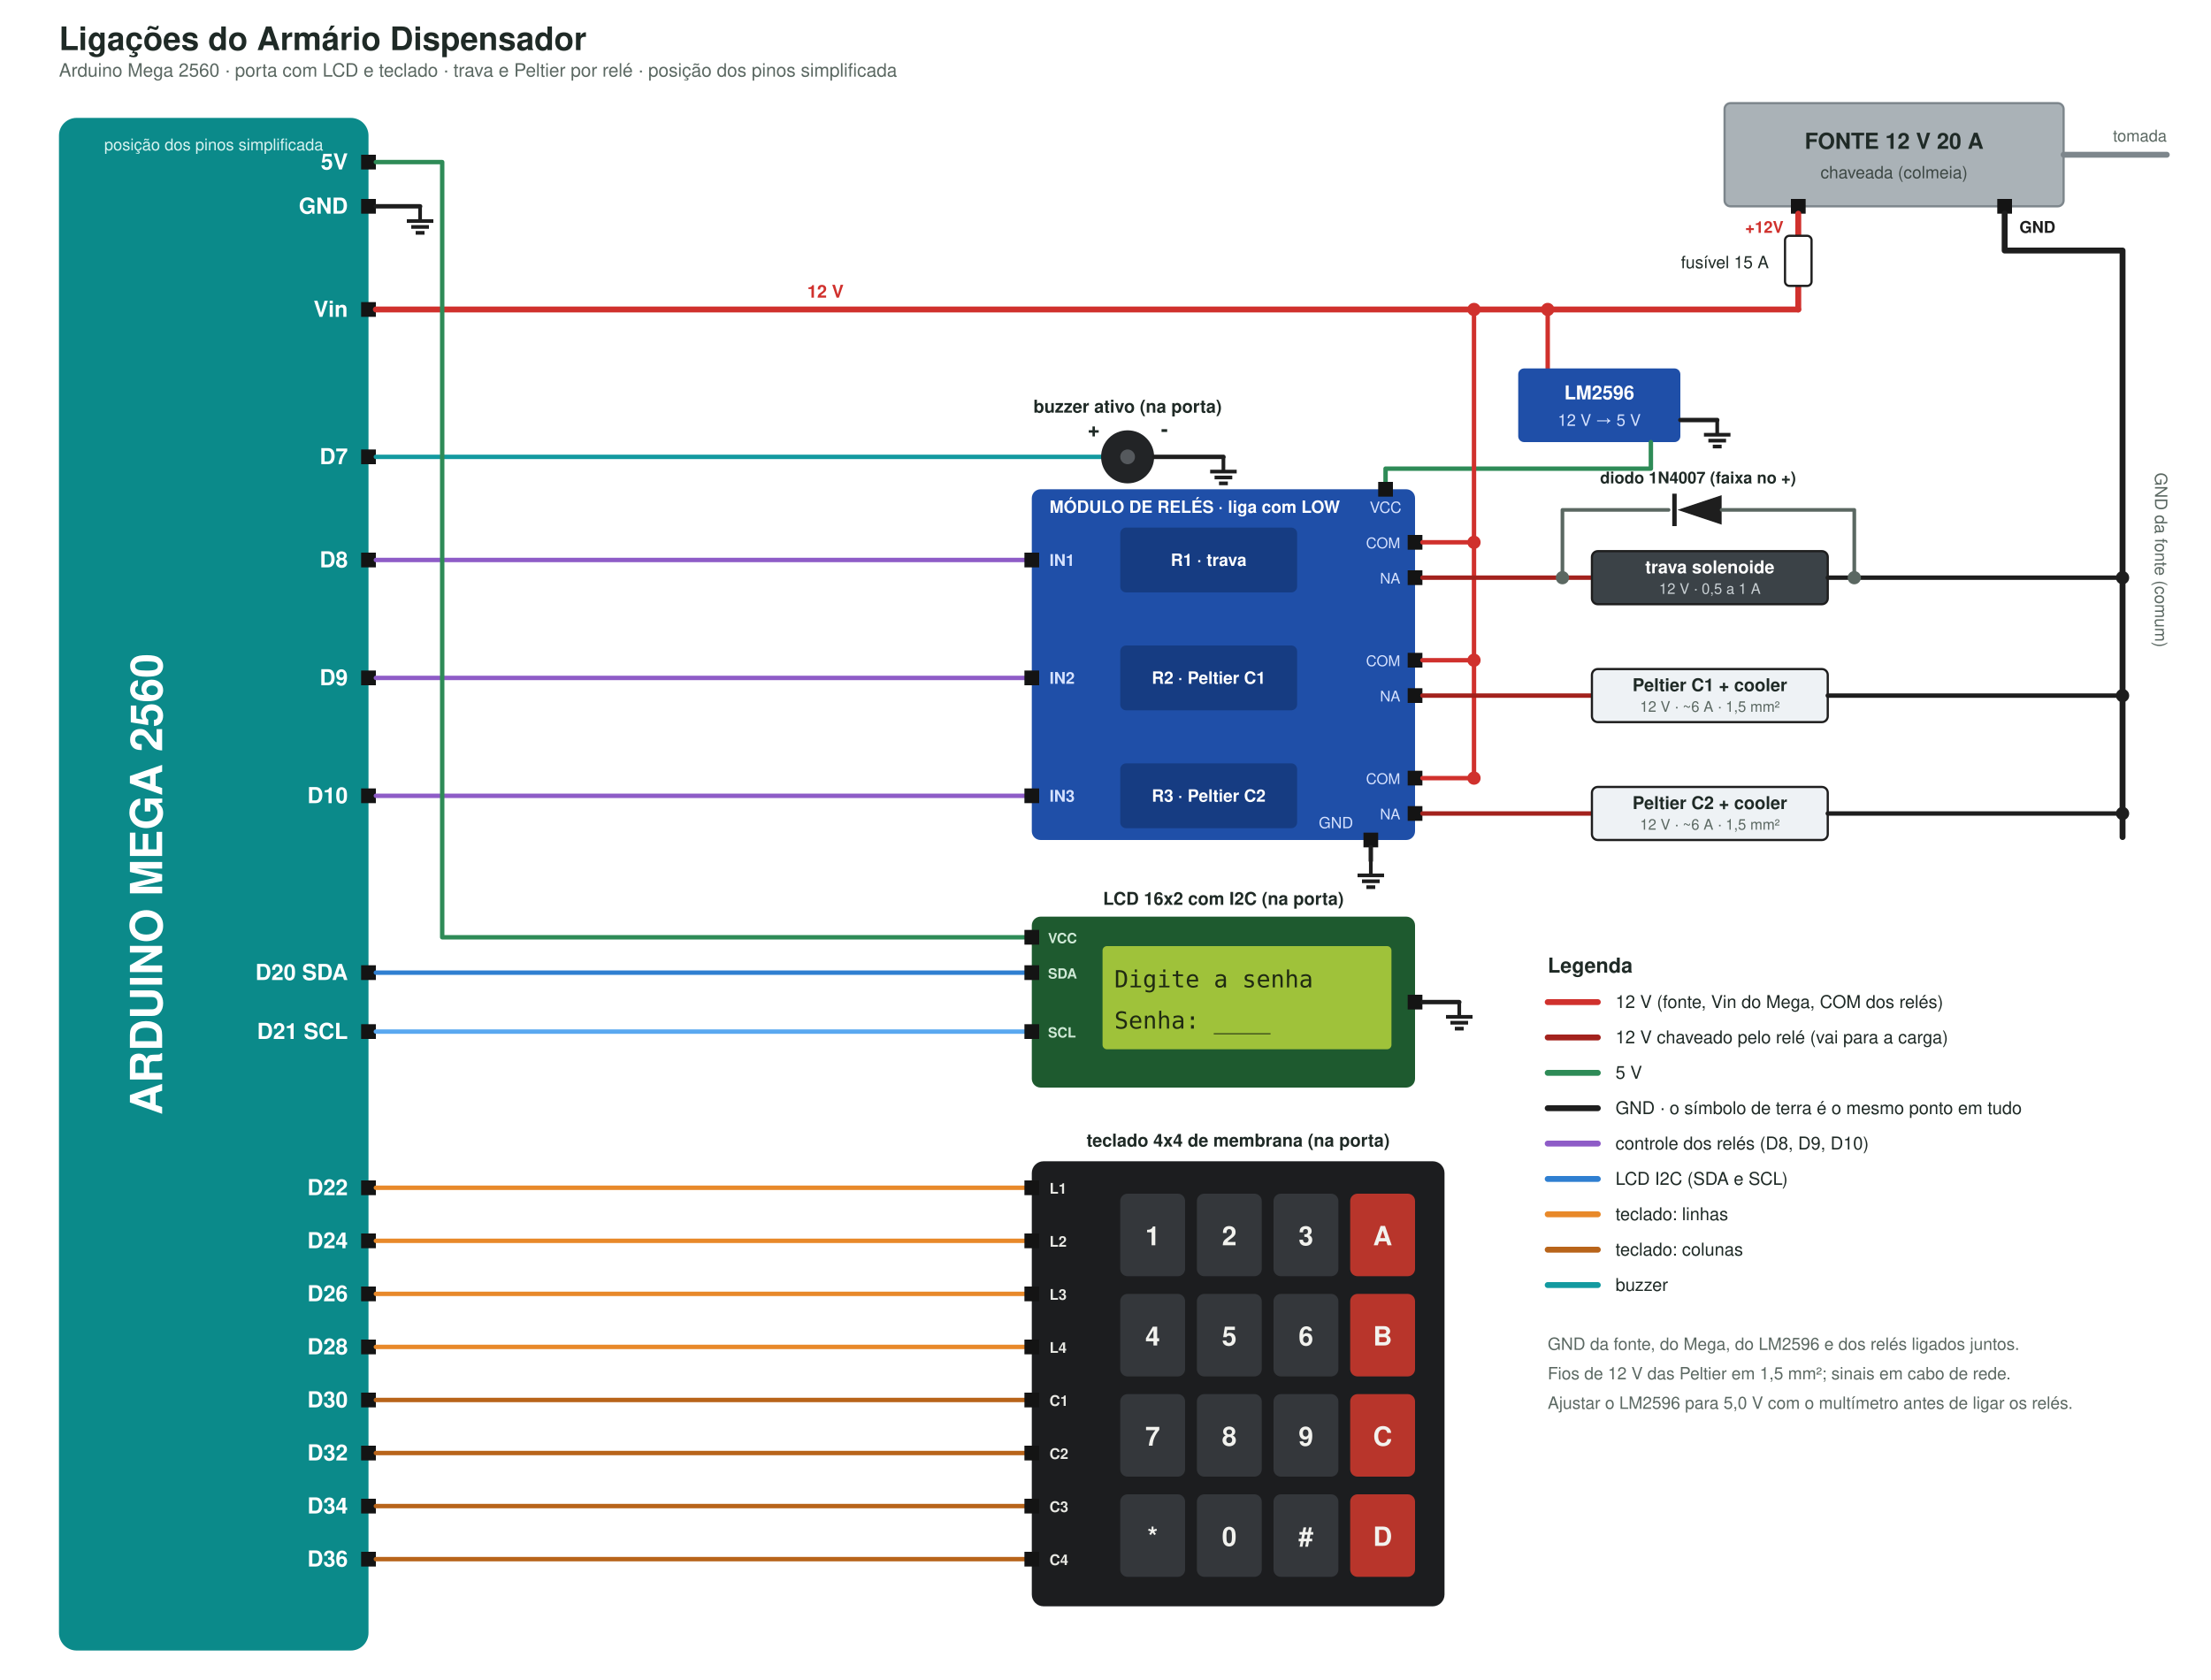
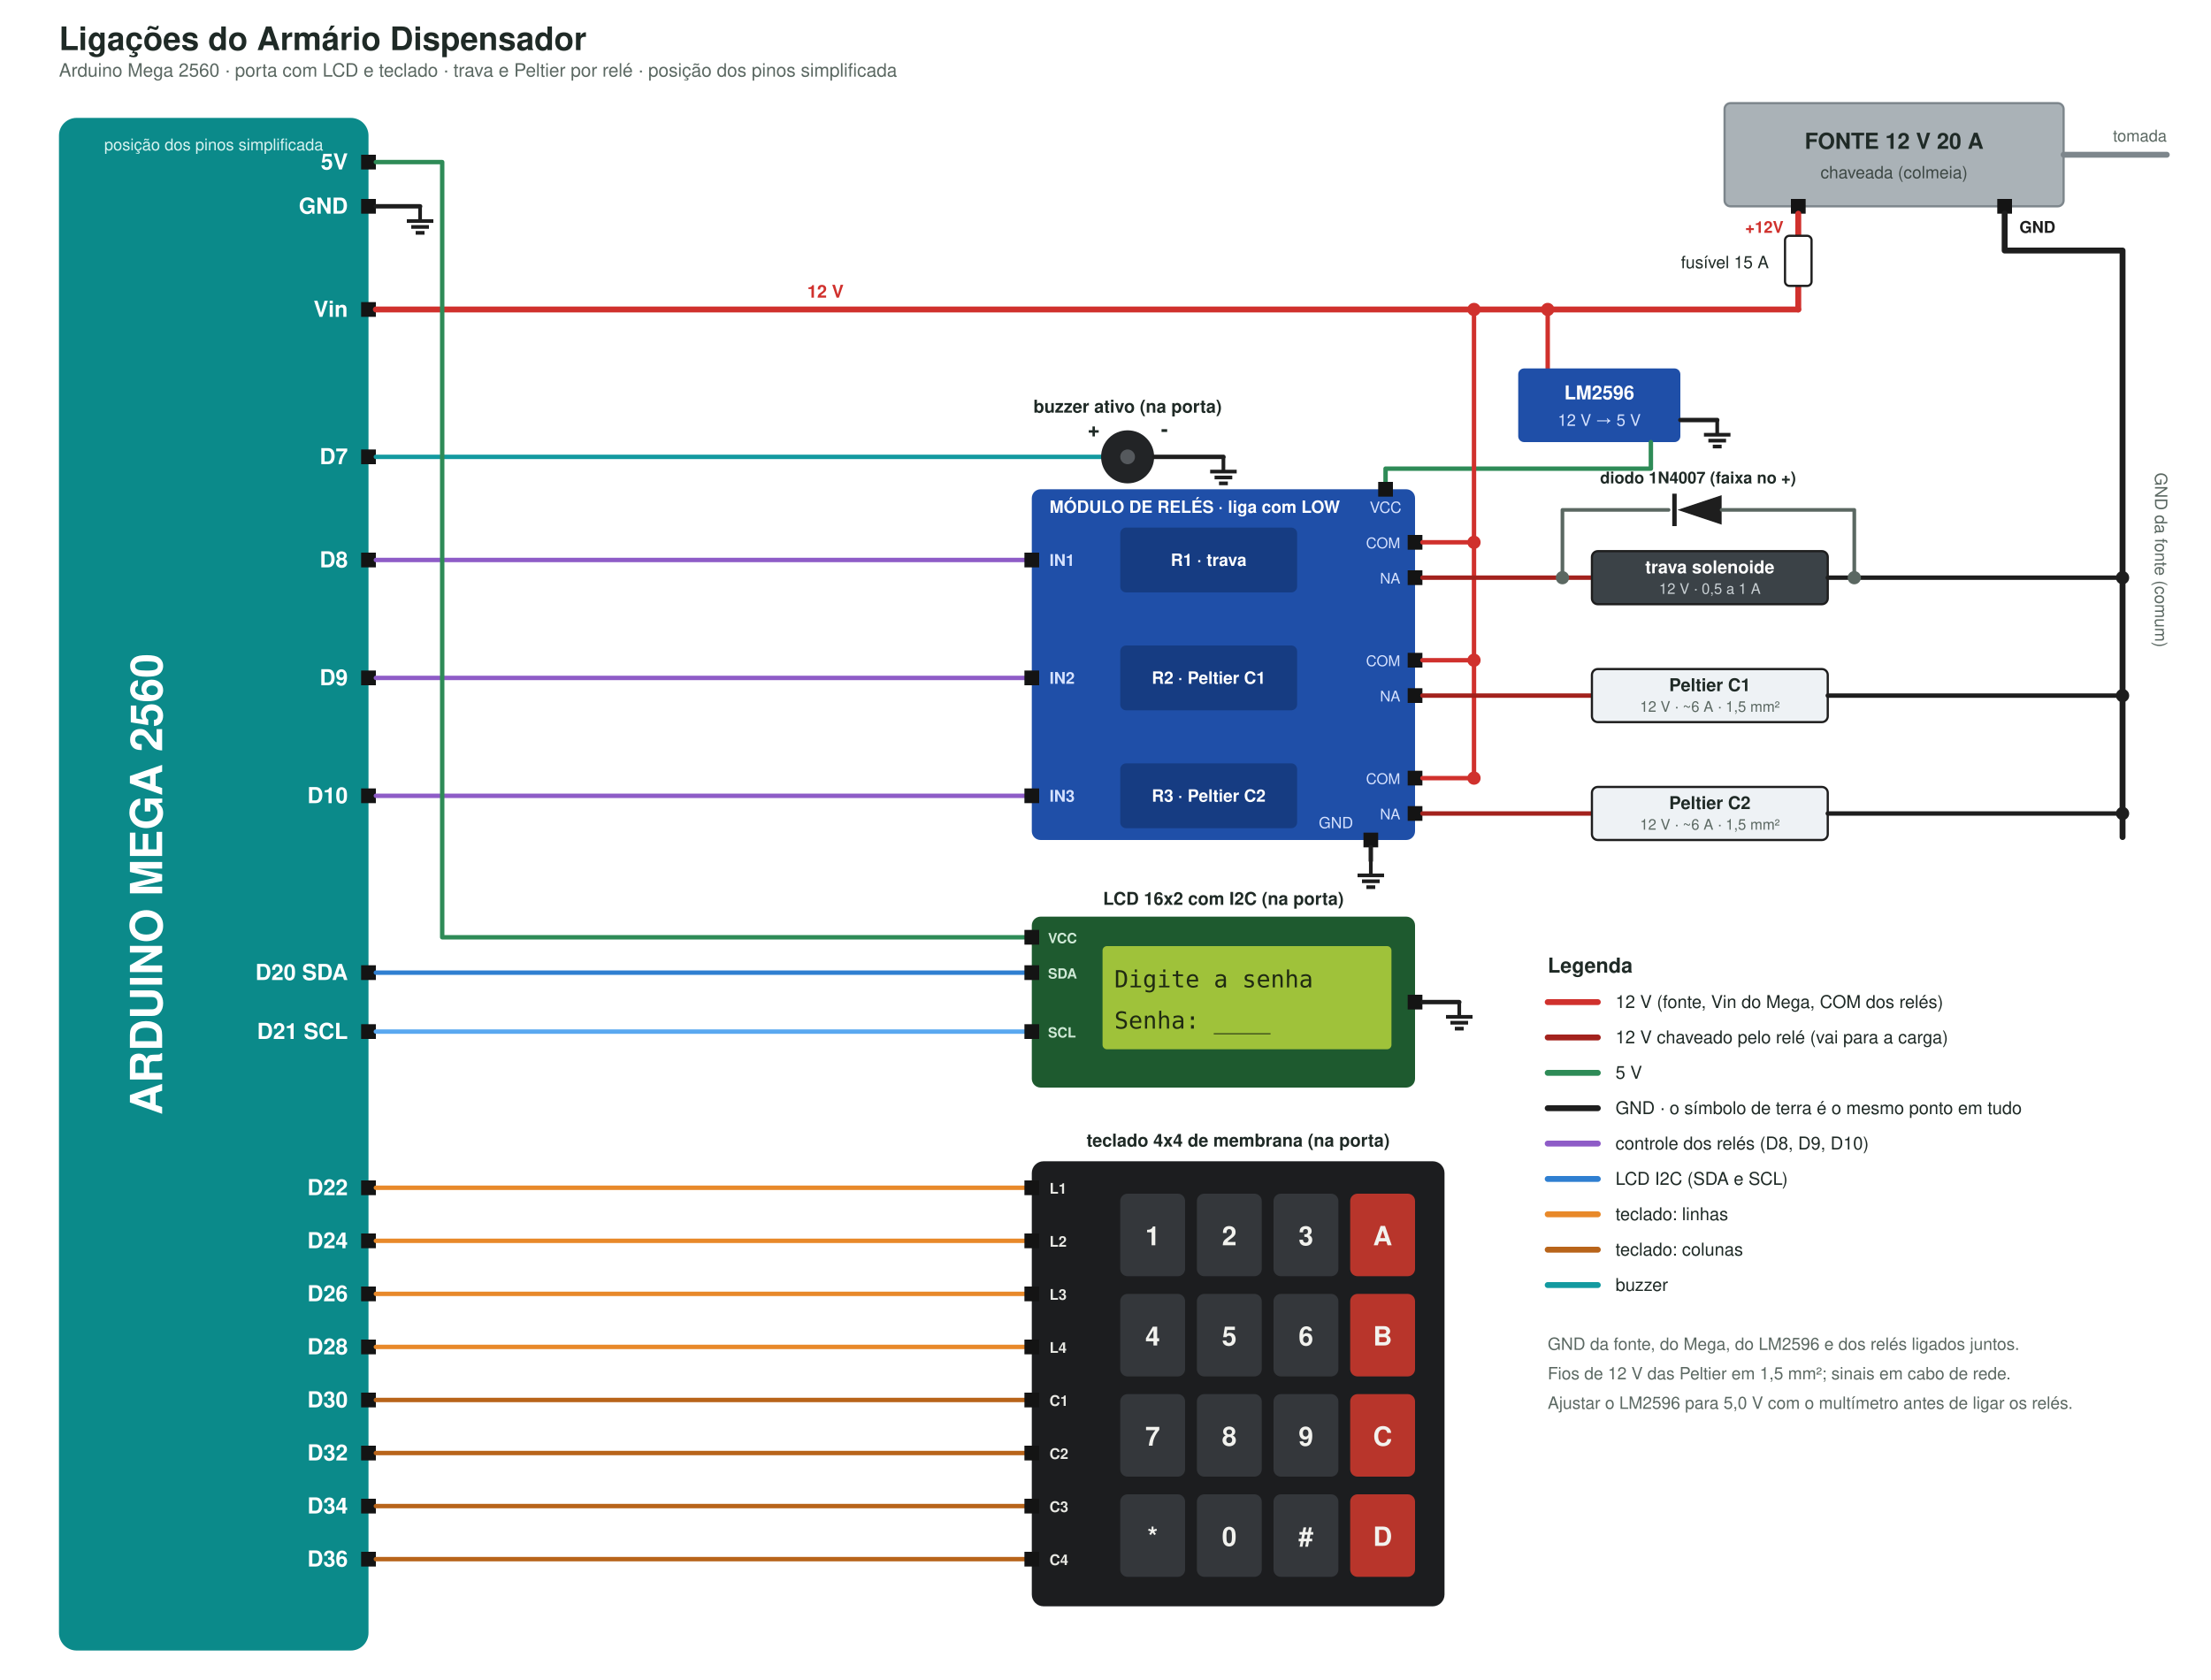
<svg xmlns="http://www.w3.org/2000/svg" viewBox="0 0 1500 1140" width="1500" height="1140" role="img" aria-label="Diagrama de ligações do Armário Dispensador">
  <rect width="1500" height="1140" fill="#ffffff" />
  <text x="40" y="34" font-family="Archivo, Helvetica, Arial, sans-serif" font-size="22" font-weight="700" fill="#1f2a26" text-anchor="start">Ligações do Armário Dispensador</text>
  <text x="40" y="52" font-family="Archivo, Helvetica, Arial, sans-serif" font-size="12.5" font-weight="400" fill="#5b6862" text-anchor="start">Arduino Mega 2560 · porta com LCD e teclado · trava e Peltier por relé · posição dos pinos simplificada</text>
  <rect x="40" y="80" width="210" height="1040" rx="12" fill="#0b8a8a" stroke="none" stroke-width="1.5" />
  <text x="145.0" y="102" font-family="Archivo, Helvetica, Arial, sans-serif" font-size="11" font-weight="400" fill="#d8f3f1" text-anchor="middle">posição dos pinos simplificada</text>
  <text x="110" y="600.0" font-family="Archivo, Helvetica, Arial, sans-serif" font-size="30" font-weight="800" fill="#ffffff" text-anchor="middle" transform="rotate(-90 110 600.0)">ARDUINO MEGA 2560</text>
  <rect x="245" y="105" width="10" height="10" fill="#141414" />
  <text x="236" y="115" font-family="Archivo, Helvetica, Arial, sans-serif" font-size="15" font-weight="700" fill="#ffffff" text-anchor="end">5V</text>
  <rect x="245" y="135" width="10" height="10" fill="#141414" />
  <text x="236" y="145" font-family="Archivo, Helvetica, Arial, sans-serif" font-size="15" font-weight="700" fill="#ffffff" text-anchor="end">GND</text>
  <rect x="245" y="205" width="10" height="10" fill="#141414" />
  <text x="236" y="215" font-family="Archivo, Helvetica, Arial, sans-serif" font-size="15" font-weight="700" fill="#ffffff" text-anchor="end">Vin</text>
  <rect x="245" y="305" width="10" height="10" fill="#141414" />
  <text x="236" y="315" font-family="Archivo, Helvetica, Arial, sans-serif" font-size="15" font-weight="700" fill="#ffffff" text-anchor="end">D7</text>
  <rect x="245" y="375" width="10" height="10" fill="#141414" />
  <text x="236" y="385" font-family="Archivo, Helvetica, Arial, sans-serif" font-size="15" font-weight="700" fill="#ffffff" text-anchor="end">D8</text>
  <rect x="245" y="455" width="10" height="10" fill="#141414" />
  <text x="236" y="465" font-family="Archivo, Helvetica, Arial, sans-serif" font-size="15" font-weight="700" fill="#ffffff" text-anchor="end">D9</text>
  <rect x="245" y="535" width="10" height="10" fill="#141414" />
  <text x="236" y="545" font-family="Archivo, Helvetica, Arial, sans-serif" font-size="15" font-weight="700" fill="#ffffff" text-anchor="end">D10</text>
  <rect x="245" y="655" width="10" height="10" fill="#141414" />
  <text x="236" y="665" font-family="Archivo, Helvetica, Arial, sans-serif" font-size="15" font-weight="700" fill="#ffffff" text-anchor="end">D20 SDA</text>
  <rect x="245" y="695" width="10" height="10" fill="#141414" />
  <text x="236" y="705" font-family="Archivo, Helvetica, Arial, sans-serif" font-size="15" font-weight="700" fill="#ffffff" text-anchor="end">D21 SCL</text>
  <rect x="245" y="801" width="10" height="10" fill="#141414" />
  <text x="236" y="811" font-family="Archivo, Helvetica, Arial, sans-serif" font-size="15" font-weight="700" fill="#ffffff" text-anchor="end">D22</text>
  <rect x="245" y="837" width="10" height="10" fill="#141414" />
  <text x="236" y="847" font-family="Archivo, Helvetica, Arial, sans-serif" font-size="15" font-weight="700" fill="#ffffff" text-anchor="end">D24</text>
  <rect x="245" y="873" width="10" height="10" fill="#141414" />
  <text x="236" y="883" font-family="Archivo, Helvetica, Arial, sans-serif" font-size="15" font-weight="700" fill="#ffffff" text-anchor="end">D26</text>
  <rect x="245" y="909" width="10" height="10" fill="#141414" />
  <text x="236" y="919" font-family="Archivo, Helvetica, Arial, sans-serif" font-size="15" font-weight="700" fill="#ffffff" text-anchor="end">D28</text>
  <rect x="245" y="945" width="10" height="10" fill="#141414" />
  <text x="236" y="955" font-family="Archivo, Helvetica, Arial, sans-serif" font-size="15" font-weight="700" fill="#ffffff" text-anchor="end">D30</text>
  <rect x="245" y="981" width="10" height="10" fill="#141414" />
  <text x="236" y="991" font-family="Archivo, Helvetica, Arial, sans-serif" font-size="15" font-weight="700" fill="#ffffff" text-anchor="end">D32</text>
  <rect x="245" y="1017" width="10" height="10" fill="#141414" />
  <text x="236" y="1027" font-family="Archivo, Helvetica, Arial, sans-serif" font-size="15" font-weight="700" fill="#ffffff" text-anchor="end">D34</text>
  <rect x="245" y="1053" width="10" height="10" fill="#141414" />
  <text x="236" y="1063" font-family="Archivo, Helvetica, Arial, sans-serif" font-size="15" font-weight="700" fill="#ffffff" text-anchor="end">D36</text>
  <rect x="1170" y="70" width="230" height="70" rx="4" fill="#aab2b7" stroke="#7d868c" stroke-width="1.5" />
  <text x="1285" y="101" font-family="Archivo, Helvetica, Arial, sans-serif" font-size="15" font-weight="700" fill="#1f2a26" text-anchor="middle">FONTE 12 V 20 A</text>
  <text x="1285" y="121" font-family="Archivo, Helvetica, Arial, sans-serif" font-size="11.5" font-weight="400" fill="#3d4844" text-anchor="middle">chaveada (colmeia)</text>
  <rect x="1215" y="135" width="10" height="10" fill="#141414" />
  <text x="1210" y="158" font-family="Archivo, Helvetica, Arial, sans-serif" font-size="11" font-weight="700" fill="#d0312d" text-anchor="end">+12V</text>
  <rect x="1355" y="135" width="10" height="10" fill="#141414" />
  <text x="1370" y="158" font-family="Archivo, Helvetica, Arial, sans-serif" font-size="11" font-weight="700" fill="#1e1e1e" text-anchor="start">GND</text>
  <polyline points="1400,105 1470,105" fill="none" stroke="#7d868c" stroke-width="4" stroke-linejoin="round" stroke-linecap="round" />
  <text x="1470" y="96" font-family="Archivo, Helvetica, Arial, sans-serif" font-size="11" font-weight="400" fill="#5b6862" text-anchor="end">tomada</text>
  <polyline points="1220,145 1220,210" fill="none" stroke="#d0312d" stroke-width="4" stroke-linejoin="round" stroke-linecap="round" />
  <rect x="1211" y="160" width="18" height="34" rx="3" fill="#ffffff" stroke="#1e1e1e" stroke-width="1.5" />
  <text x="1200" y="182" font-family="Archivo, Helvetica, Arial, sans-serif" font-size="11.5" font-weight="400" fill="#1f2a26" text-anchor="end">fusível 15 A</text>
  <polyline points="255,210 1220,210" fill="none" stroke="#d0312d" stroke-width="4" stroke-linejoin="round" stroke-linecap="round" />
  <text x="560" y="202" font-family="Archivo, Helvetica, Arial, sans-serif" font-size="12" font-weight="700" fill="#d0312d" text-anchor="middle">12 V</text>
  <circle cx="1000" cy="210" r="4.5" fill="#d0312d" />
  <circle cx="1050" cy="210" r="4.5" fill="#d0312d" />
  <polyline points="1360,145 1360,170 1440,170 1440,568" fill="none" stroke="#1e1e1e" stroke-width="4" stroke-linejoin="round" stroke-linecap="round" />
  <text x="1462" y="380" font-family="Archivo, Helvetica, Arial, sans-serif" font-size="11.5" font-weight="400" fill="#5b6862" text-anchor="middle" transform="rotate(90 1462 380)">GND da fonte (comum)</text>
  <polyline points="255,140 285,140" fill="none" stroke="#1e1e1e" stroke-width="3" stroke-linejoin="round" stroke-linecap="round" />
  <line x1="285" y1="140" x2="285" y2="150" stroke="#1e1e1e" stroke-width="2.5" />
  <line x1="276.0" y1="150" x2="294.0" y2="150" stroke="#1e1e1e" stroke-width="2.5" />
  <line x1="279.0" y1="154" x2="291.0" y2="154" stroke="#1e1e1e" stroke-width="2.5" />
  <line x1="282.0" y1="158" x2="288.0" y2="158" stroke="#1e1e1e" stroke-width="2.5" />
  <polyline points="255,310 747,310" fill="none" stroke="#139aa0" stroke-width="3" stroke-linejoin="round" stroke-linecap="round" />
  <circle cx="765" cy="310" r="18" fill="#222426" />
  <circle cx="765" cy="310" r="5" fill="#55595d" />
  <text x="742" y="296" font-family="Archivo, Helvetica, Arial, sans-serif" font-size="14" font-weight="700" fill="#1f2a26" text-anchor="middle">+</text>
  <text x="790" y="296" font-family="Archivo, Helvetica, Arial, sans-serif" font-size="14" font-weight="700" fill="#1f2a26" text-anchor="middle">-</text>
  <polyline points="783,310 830,310" fill="none" stroke="#1e1e1e" stroke-width="3" stroke-linejoin="round" stroke-linecap="round" />
  <line x1="830" y1="310" x2="830" y2="320" stroke="#1e1e1e" stroke-width="2.5" />
  <line x1="821.0" y1="320" x2="839.0" y2="320" stroke="#1e1e1e" stroke-width="2.5" />
  <line x1="824.0" y1="324" x2="836.0" y2="324" stroke="#1e1e1e" stroke-width="2.5" />
  <line x1="827.0" y1="328" x2="833.0" y2="328" stroke="#1e1e1e" stroke-width="2.5" />
  <text x="765" y="280" font-family="Archivo, Helvetica, Arial, sans-serif" font-size="12" font-weight="600" fill="#1f2a26" text-anchor="middle">buzzer ativo (na porta)</text>
  <polyline points="1050,210 1050,250" fill="none" stroke="#d0312d" stroke-width="3" stroke-linejoin="round" stroke-linecap="round" />
  <rect x="1030" y="250" width="110" height="50" rx="4" fill="#1f4fa8" stroke="none" stroke-width="1.5" />
  <text x="1085" y="271" font-family="Archivo, Helvetica, Arial, sans-serif" font-size="13" font-weight="700" fill="#ffffff" text-anchor="middle">LM2596</text>
  <text x="1085" y="289" font-family="Archivo, Helvetica, Arial, sans-serif" font-size="11" font-weight="400" fill="#d6e2ff" text-anchor="middle">12 V → 5 V</text>
  <polyline points="1140,285 1165,285" fill="none" stroke="#1e1e1e" stroke-width="3" stroke-linejoin="round" stroke-linecap="round" />
  <line x1="1165" y1="285" x2="1165" y2="295" stroke="#1e1e1e" stroke-width="2.5" />
  <line x1="1156.0" y1="295" x2="1174.0" y2="295" stroke="#1e1e1e" stroke-width="2.5" />
  <line x1="1159.0" y1="299" x2="1171.0" y2="299" stroke="#1e1e1e" stroke-width="2.5" />
  <line x1="1162.0" y1="303" x2="1168.0" y2="303" stroke="#1e1e1e" stroke-width="2.5" />
  <polyline points="1120,300 1120,318 940,318 940,332" fill="none" stroke="#2e8b57" stroke-width="3" stroke-linejoin="round" stroke-linecap="round" />
  <rect x="700" y="332" width="260" height="238" rx="6" fill="#1f4fa8" stroke="none" stroke-width="1.5" />
  <rect x="935" y="327" width="10" height="10" fill="#141414" />
  <text x="940" y="348" font-family="Archivo, Helvetica, Arial, sans-serif" font-size="10.5" font-weight="400" fill="#d6e2ff" text-anchor="middle">VCC</text>
  <rect x="925" y="565" width="10" height="10" fill="#141414" />
  <text x="918" y="562" font-family="Archivo, Helvetica, Arial, sans-serif" font-size="10.5" font-weight="400" fill="#d6e2ff" text-anchor="end">GND</text>
  <polyline points="930,575 930,584" fill="none" stroke="#1e1e1e" stroke-width="3" stroke-linejoin="round" stroke-linecap="round" />
  <line x1="930" y1="584" x2="930" y2="594" stroke="#1e1e1e" stroke-width="2.5" />
  <line x1="921.0" y1="594" x2="939.0" y2="594" stroke="#1e1e1e" stroke-width="2.5" />
  <line x1="924.0" y1="598" x2="936.0" y2="598" stroke="#1e1e1e" stroke-width="2.5" />
  <line x1="927.0" y1="602" x2="933.0" y2="602" stroke="#1e1e1e" stroke-width="2.5" />
  <polyline points="255,380 700,380" fill="none" stroke="#8e5cc7" stroke-width="3" stroke-linejoin="round" stroke-linecap="round" />
  <rect x="695" y="375" width="10" height="10" fill="#141414" />
  <text x="712" y="384" font-family="Archivo, Helvetica, Arial, sans-serif" font-size="11" font-weight="700" fill="#d6e2ff" text-anchor="start">IN1</text>
  <rect x="760" y="358" width="120" height="44" rx="4" fill="#163c82" stroke="none" stroke-width="1.5" />
  <text x="820" y="384" font-family="Archivo, Helvetica, Arial, sans-serif" font-size="11.5" font-weight="600" fill="#ffffff" text-anchor="middle">R1 · trava</text>
  <rect x="955" y="363" width="10" height="10" fill="#141414" />
  <text x="950" y="372" font-family="Archivo, Helvetica, Arial, sans-serif" font-size="10" font-weight="400" fill="#d6e2ff" text-anchor="end">COM</text>
  <rect x="955" y="387" width="10" height="10" fill="#141414" />
  <text x="950" y="396" font-family="Archivo, Helvetica, Arial, sans-serif" font-size="10" font-weight="400" fill="#d6e2ff" text-anchor="end">NA</text>
  <polyline points="965,368 1000,368" fill="none" stroke="#d0312d" stroke-width="3" stroke-linejoin="round" stroke-linecap="round" />
  <circle cx="1000" cy="368" r="4.5" fill="#d0312d" />
  <polyline points="255,460 700,460" fill="none" stroke="#8e5cc7" stroke-width="3" stroke-linejoin="round" stroke-linecap="round" />
  <rect x="695" y="455" width="10" height="10" fill="#141414" />
  <text x="712" y="464" font-family="Archivo, Helvetica, Arial, sans-serif" font-size="11" font-weight="700" fill="#d6e2ff" text-anchor="start">IN2</text>
  <rect x="760" y="438" width="120" height="44" rx="4" fill="#163c82" stroke="none" stroke-width="1.5" />
  <text x="820" y="464" font-family="Archivo, Helvetica, Arial, sans-serif" font-size="11.5" font-weight="600" fill="#ffffff" text-anchor="middle">R2 · Peltier C1</text>
  <rect x="955" y="443" width="10" height="10" fill="#141414" />
  <text x="950" y="452" font-family="Archivo, Helvetica, Arial, sans-serif" font-size="10" font-weight="400" fill="#d6e2ff" text-anchor="end">COM</text>
  <rect x="955" y="467" width="10" height="10" fill="#141414" />
  <text x="950" y="476" font-family="Archivo, Helvetica, Arial, sans-serif" font-size="10" font-weight="400" fill="#d6e2ff" text-anchor="end">NA</text>
  <polyline points="965,448 1000,448" fill="none" stroke="#d0312d" stroke-width="3" stroke-linejoin="round" stroke-linecap="round" />
  <circle cx="1000" cy="448" r="4.5" fill="#d0312d" />
  <polyline points="255,540 700,540" fill="none" stroke="#8e5cc7" stroke-width="3" stroke-linejoin="round" stroke-linecap="round" />
  <rect x="695" y="535" width="10" height="10" fill="#141414" />
  <text x="712" y="544" font-family="Archivo, Helvetica, Arial, sans-serif" font-size="11" font-weight="700" fill="#d6e2ff" text-anchor="start">IN3</text>
  <rect x="760" y="518" width="120" height="44" rx="4" fill="#163c82" stroke="none" stroke-width="1.5" />
  <text x="820" y="544" font-family="Archivo, Helvetica, Arial, sans-serif" font-size="11.5" font-weight="600" fill="#ffffff" text-anchor="middle">R3 · Peltier C2</text>
  <rect x="955" y="523" width="10" height="10" fill="#141414" />
  <text x="950" y="532" font-family="Archivo, Helvetica, Arial, sans-serif" font-size="10" font-weight="400" fill="#d6e2ff" text-anchor="end">COM</text>
  <rect x="955" y="547" width="10" height="10" fill="#141414" />
  <text x="950" y="556" font-family="Archivo, Helvetica, Arial, sans-serif" font-size="10" font-weight="400" fill="#d6e2ff" text-anchor="end">NA</text>
  <polyline points="965,528 1000,528" fill="none" stroke="#d0312d" stroke-width="3" stroke-linejoin="round" stroke-linecap="round" />
  <circle cx="1000" cy="528" r="4.5" fill="#d0312d" />
  <text x="712" y="348" font-family="Archivo, Helvetica, Arial, sans-serif" font-size="11.5" font-weight="700" fill="#ffffff" text-anchor="start">MÓDULO DE RELÉS · liga com LOW</text>
  <polyline points="1000,210 1000,528" fill="none" stroke="#d0312d" stroke-width="3" stroke-linejoin="round" stroke-linecap="round" />
  <polyline points="965,392 1080,392" fill="none" stroke="#a3221d" stroke-width="3" stroke-linejoin="round" stroke-linecap="round" />
  <rect x="1080" y="374" width="160" height="36" rx="4" fill="#3b4247" stroke="#1e1e1e" stroke-width="1.5" />
  <text x="1160" y="389" font-family="Archivo, Helvetica, Arial, sans-serif" font-size="12" font-weight="700" fill="#ffffff" text-anchor="middle">trava solenoide</text>
  <text x="1160" y="403" font-family="Archivo, Helvetica, Arial, sans-serif" font-size="10" font-weight="400" fill="#c9d0d4" text-anchor="middle">12 V · 0,5 a 1 A</text>
  <polyline points="1240,392 1440,392" fill="none" stroke="#1e1e1e" stroke-width="3" stroke-linejoin="round" stroke-linecap="round" />
  <circle cx="1440" cy="392" r="4.5" fill="#1e1e1e" />
  <polyline points="965,472 1080,472" fill="none" stroke="#a3221d" stroke-width="3" stroke-linejoin="round" stroke-linecap="round" />
  <rect x="1080" y="454" width="160" height="36" rx="4" fill="#eef2f5" stroke="#1e1e1e" stroke-width="1.5" />
-   <text x="1160" y="469" font-family="Archivo, Helvetica, Arial, sans-serif" font-size="12" font-weight="700" fill="#1f2a26" text-anchor="middle">Peltier C1 + cooler</text>
+   <text x="1160" y="469" font-family="Archivo, Helvetica, Arial, sans-serif" font-size="12" font-weight="700" fill="#1f2a26" text-anchor="middle">Peltier C1</text>
  <text x="1160" y="483" font-family="Archivo, Helvetica, Arial, sans-serif" font-size="10" font-weight="400" fill="#5b6862" text-anchor="middle">12 V · ~6 A · 1,5 mm²</text>
  <polyline points="1240,472 1440,472" fill="none" stroke="#1e1e1e" stroke-width="3" stroke-linejoin="round" stroke-linecap="round" />
  <circle cx="1440" cy="472" r="4.5" fill="#1e1e1e" />
  <polyline points="965,552 1080,552" fill="none" stroke="#a3221d" stroke-width="3" stroke-linejoin="round" stroke-linecap="round" />
  <rect x="1080" y="534" width="160" height="36" rx="4" fill="#eef2f5" stroke="#1e1e1e" stroke-width="1.5" />
-   <text x="1160" y="549" font-family="Archivo, Helvetica, Arial, sans-serif" font-size="12" font-weight="700" fill="#1f2a26" text-anchor="middle">Peltier C2 + cooler</text>
+   <text x="1160" y="549" font-family="Archivo, Helvetica, Arial, sans-serif" font-size="12" font-weight="700" fill="#1f2a26" text-anchor="middle">Peltier C2</text>
  <text x="1160" y="563" font-family="Archivo, Helvetica, Arial, sans-serif" font-size="10" font-weight="400" fill="#5b6862" text-anchor="middle">12 V · ~6 A · 1,5 mm²</text>
  <polyline points="1240,552 1440,552" fill="none" stroke="#1e1e1e" stroke-width="3" stroke-linejoin="round" stroke-linecap="round" />
  <circle cx="1440" cy="552" r="4.5" fill="#1e1e1e" />
  <polyline points="1060,392 1060,346 1132,346" fill="none" stroke="#5b6862" stroke-width="2.5" stroke-linejoin="round" stroke-linecap="round" />
  <polygon points="1168,336 1168,356 1138,346" fill="#1e1e1e" />
  <line x1="1136" y1="335" x2="1136" y2="357" stroke="#1e1e1e" stroke-width="3" />
  <polyline points="1168,346 1258,346 1258,392" fill="none" stroke="#5b6862" stroke-width="2.5" stroke-linejoin="round" stroke-linecap="round" />
  <circle cx="1060" cy="392" r="4.5" fill="#5b6862" />
  <circle cx="1258" cy="392" r="4.5" fill="#5b6862" />
  <text x="1152" y="328" font-family="Archivo, Helvetica, Arial, sans-serif" font-size="11" font-weight="600" fill="#1f2a26" text-anchor="middle">diodo 1N4007 (faixa no +)</text>
  <polyline points="255,110 300,110 300,636 700,636" fill="none" stroke="#2e8b57" stroke-width="3" stroke-linejoin="round" stroke-linecap="round" />
  <polyline points="255,660 700,660" fill="none" stroke="#2f7fd1" stroke-width="3" stroke-linejoin="round" stroke-linecap="round" />
  <polyline points="255,700 700,700" fill="none" stroke="#59a8f0" stroke-width="3" stroke-linejoin="round" stroke-linecap="round" />
  <rect x="700" y="622" width="260" height="116" rx="6" fill="#1e5a2f" stroke="none" stroke-width="1.5" />
  <rect x="748" y="642" width="196" height="70" rx="3" fill="#9fc23a" stroke="none" stroke-width="1.5" />
  <text x="756" y="670" font-family="'IBM Plex Mono', Consolas, monospace" font-size="16" font-weight="500" fill="#1f2a12" text-anchor="start">Digite a senha</text>
  <text x="756" y="698" font-family="'IBM Plex Mono', Consolas, monospace" font-size="16" font-weight="500" fill="#1f2a12" text-anchor="start">Senha: ____</text>
  <rect x="695" y="631" width="10" height="10" fill="#141414" />
  <text x="711" y="640" font-family="Archivo, Helvetica, Arial, sans-serif" font-size="9.5" font-weight="700" fill="#cfe9d6" text-anchor="start">VCC</text>
  <rect x="695" y="655" width="10" height="10" fill="#141414" />
  <text x="711" y="664" font-family="Archivo, Helvetica, Arial, sans-serif" font-size="9.5" font-weight="700" fill="#cfe9d6" text-anchor="start">SDA</text>
  <rect x="695" y="695" width="10" height="10" fill="#141414" />
  <text x="711" y="704" font-family="Archivo, Helvetica, Arial, sans-serif" font-size="9.5" font-weight="700" fill="#cfe9d6" text-anchor="start">SCL</text>
  <rect x="955" y="675" width="10" height="10" fill="#141414" />
  <polyline points="965,680 990,680" fill="none" stroke="#1e1e1e" stroke-width="3" stroke-linejoin="round" stroke-linecap="round" />
  <line x1="990" y1="680" x2="990" y2="690" stroke="#1e1e1e" stroke-width="2.5" />
  <line x1="981.0" y1="690" x2="999.0" y2="690" stroke="#1e1e1e" stroke-width="2.5" />
  <line x1="984.0" y1="694" x2="996.0" y2="694" stroke="#1e1e1e" stroke-width="2.5" />
  <line x1="987.0" y1="698" x2="993.0" y2="698" stroke="#1e1e1e" stroke-width="2.5" />
  <text x="830" y="614" font-family="Archivo, Helvetica, Arial, sans-serif" font-size="12" font-weight="600" fill="#1f2a26" text-anchor="middle">LCD 16x2 com I2C (na porta)</text>
  <rect x="700" y="788" width="280" height="302" rx="8" fill="#1c1d1f" stroke="none" stroke-width="1.5" />
  <text x="840" y="778" font-family="Archivo, Helvetica, Arial, sans-serif" font-size="12" font-weight="600" fill="#1f2a26" text-anchor="middle">teclado 4x4 de membrana (na porta)</text>
  <polyline points="255,806 700,806" fill="none" stroke="#e8892a" stroke-width="3" stroke-linejoin="round" stroke-linecap="round" />
  <rect x="695" y="801" width="10" height="10" fill="#141414" />
  <text x="712" y="810" font-family="Archivo, Helvetica, Arial, sans-serif" font-size="10" font-weight="700" fill="#e7e7e2" text-anchor="start">L1</text>
  <polyline points="255,842 700,842" fill="none" stroke="#e8892a" stroke-width="3" stroke-linejoin="round" stroke-linecap="round" />
  <rect x="695" y="837" width="10" height="10" fill="#141414" />
  <text x="712" y="846" font-family="Archivo, Helvetica, Arial, sans-serif" font-size="10" font-weight="700" fill="#e7e7e2" text-anchor="start">L2</text>
  <polyline points="255,878 700,878" fill="none" stroke="#e8892a" stroke-width="3" stroke-linejoin="round" stroke-linecap="round" />
  <rect x="695" y="873" width="10" height="10" fill="#141414" />
  <text x="712" y="882" font-family="Archivo, Helvetica, Arial, sans-serif" font-size="10" font-weight="700" fill="#e7e7e2" text-anchor="start">L3</text>
  <polyline points="255,914 700,914" fill="none" stroke="#e8892a" stroke-width="3" stroke-linejoin="round" stroke-linecap="round" />
  <rect x="695" y="909" width="10" height="10" fill="#141414" />
  <text x="712" y="918" font-family="Archivo, Helvetica, Arial, sans-serif" font-size="10" font-weight="700" fill="#e7e7e2" text-anchor="start">L4</text>
  <polyline points="255,950 700,950" fill="none" stroke="#b8641a" stroke-width="3" stroke-linejoin="round" stroke-linecap="round" />
  <rect x="695" y="945" width="10" height="10" fill="#141414" />
  <text x="712" y="954" font-family="Archivo, Helvetica, Arial, sans-serif" font-size="10" font-weight="700" fill="#e7e7e2" text-anchor="start">C1</text>
  <polyline points="255,986 700,986" fill="none" stroke="#b8641a" stroke-width="3" stroke-linejoin="round" stroke-linecap="round" />
  <rect x="695" y="981" width="10" height="10" fill="#141414" />
  <text x="712" y="990" font-family="Archivo, Helvetica, Arial, sans-serif" font-size="10" font-weight="700" fill="#e7e7e2" text-anchor="start">C2</text>
  <polyline points="255,1022 700,1022" fill="none" stroke="#b8641a" stroke-width="3" stroke-linejoin="round" stroke-linecap="round" />
  <rect x="695" y="1017" width="10" height="10" fill="#141414" />
  <text x="712" y="1026" font-family="Archivo, Helvetica, Arial, sans-serif" font-size="10" font-weight="700" fill="#e7e7e2" text-anchor="start">C3</text>
  <polyline points="255,1058 700,1058" fill="none" stroke="#b8641a" stroke-width="3" stroke-linejoin="round" stroke-linecap="round" />
  <rect x="695" y="1053" width="10" height="10" fill="#141414" />
  <text x="712" y="1062" font-family="Archivo, Helvetica, Arial, sans-serif" font-size="10" font-weight="700" fill="#e7e7e2" text-anchor="start">C4</text>
  <rect x="760" y="810" width="44" height="56" rx="5" fill="#34373b" stroke="none" stroke-width="1.5" />
  <text x="782" y="845" font-family="Archivo, Helvetica, Arial, sans-serif" font-size="18" font-weight="700" fill="#f2f2ee" text-anchor="middle">1</text>
  <rect x="812" y="810" width="44" height="56" rx="5" fill="#34373b" stroke="none" stroke-width="1.5" />
  <text x="834" y="845" font-family="Archivo, Helvetica, Arial, sans-serif" font-size="18" font-weight="700" fill="#f2f2ee" text-anchor="middle">2</text>
  <rect x="864" y="810" width="44" height="56" rx="5" fill="#34373b" stroke="none" stroke-width="1.5" />
  <text x="886" y="845" font-family="Archivo, Helvetica, Arial, sans-serif" font-size="18" font-weight="700" fill="#f2f2ee" text-anchor="middle">3</text>
  <rect x="916" y="810" width="44" height="56" rx="5" fill="#b8352b" stroke="none" stroke-width="1.5" />
  <text x="938" y="845" font-family="Archivo, Helvetica, Arial, sans-serif" font-size="18" font-weight="700" fill="#f2f2ee" text-anchor="middle">A</text>
  <rect x="760" y="878" width="44" height="56" rx="5" fill="#34373b" stroke="none" stroke-width="1.5" />
  <text x="782" y="913" font-family="Archivo, Helvetica, Arial, sans-serif" font-size="18" font-weight="700" fill="#f2f2ee" text-anchor="middle">4</text>
  <rect x="812" y="878" width="44" height="56" rx="5" fill="#34373b" stroke="none" stroke-width="1.5" />
  <text x="834" y="913" font-family="Archivo, Helvetica, Arial, sans-serif" font-size="18" font-weight="700" fill="#f2f2ee" text-anchor="middle">5</text>
  <rect x="864" y="878" width="44" height="56" rx="5" fill="#34373b" stroke="none" stroke-width="1.5" />
  <text x="886" y="913" font-family="Archivo, Helvetica, Arial, sans-serif" font-size="18" font-weight="700" fill="#f2f2ee" text-anchor="middle">6</text>
  <rect x="916" y="878" width="44" height="56" rx="5" fill="#b8352b" stroke="none" stroke-width="1.5" />
  <text x="938" y="913" font-family="Archivo, Helvetica, Arial, sans-serif" font-size="18" font-weight="700" fill="#f2f2ee" text-anchor="middle">B</text>
  <rect x="760" y="946" width="44" height="56" rx="5" fill="#34373b" stroke="none" stroke-width="1.5" />
  <text x="782" y="981" font-family="Archivo, Helvetica, Arial, sans-serif" font-size="18" font-weight="700" fill="#f2f2ee" text-anchor="middle">7</text>
  <rect x="812" y="946" width="44" height="56" rx="5" fill="#34373b" stroke="none" stroke-width="1.5" />
  <text x="834" y="981" font-family="Archivo, Helvetica, Arial, sans-serif" font-size="18" font-weight="700" fill="#f2f2ee" text-anchor="middle">8</text>
  <rect x="864" y="946" width="44" height="56" rx="5" fill="#34373b" stroke="none" stroke-width="1.5" />
  <text x="886" y="981" font-family="Archivo, Helvetica, Arial, sans-serif" font-size="18" font-weight="700" fill="#f2f2ee" text-anchor="middle">9</text>
  <rect x="916" y="946" width="44" height="56" rx="5" fill="#b8352b" stroke="none" stroke-width="1.5" />
  <text x="938" y="981" font-family="Archivo, Helvetica, Arial, sans-serif" font-size="18" font-weight="700" fill="#f2f2ee" text-anchor="middle">C</text>
  <rect x="760" y="1014" width="44" height="56" rx="5" fill="#34373b" stroke="none" stroke-width="1.5" />
  <text x="782" y="1049" font-family="Archivo, Helvetica, Arial, sans-serif" font-size="18" font-weight="700" fill="#f2f2ee" text-anchor="middle">*</text>
  <rect x="812" y="1014" width="44" height="56" rx="5" fill="#34373b" stroke="none" stroke-width="1.5" />
  <text x="834" y="1049" font-family="Archivo, Helvetica, Arial, sans-serif" font-size="18" font-weight="700" fill="#f2f2ee" text-anchor="middle">0</text>
  <rect x="864" y="1014" width="44" height="56" rx="5" fill="#34373b" stroke="none" stroke-width="1.5" />
  <text x="886" y="1049" font-family="Archivo, Helvetica, Arial, sans-serif" font-size="18" font-weight="700" fill="#f2f2ee" text-anchor="middle">#</text>
  <rect x="916" y="1014" width="44" height="56" rx="5" fill="#b8352b" stroke="none" stroke-width="1.5" />
  <text x="938" y="1049" font-family="Archivo, Helvetica, Arial, sans-serif" font-size="18" font-weight="700" fill="#f2f2ee" text-anchor="middle">D</text>
  <text x="1050" y="660" font-family="Archivo, Helvetica, Arial, sans-serif" font-size="14" font-weight="700" fill="#1f2a26" text-anchor="start">Legenda</text>
  <polyline points="1050,680 1084,680" fill="none" stroke="#d0312d" stroke-width="4" stroke-linejoin="round" stroke-linecap="round" />
  <text x="1096" y="684" font-family="Archivo, Helvetica, Arial, sans-serif" font-size="12" font-weight="400" fill="#1f2a26" text-anchor="start">12 V (fonte, Vin do Mega, COM dos relés)</text>
  <polyline points="1050,704 1084,704" fill="none" stroke="#a3221d" stroke-width="4" stroke-linejoin="round" stroke-linecap="round" />
  <text x="1096" y="708" font-family="Archivo, Helvetica, Arial, sans-serif" font-size="12" font-weight="400" fill="#1f2a26" text-anchor="start">12 V chaveado pelo relé (vai para a carga)</text>
  <polyline points="1050,728 1084,728" fill="none" stroke="#2e8b57" stroke-width="4" stroke-linejoin="round" stroke-linecap="round" />
  <text x="1096" y="732" font-family="Archivo, Helvetica, Arial, sans-serif" font-size="12" font-weight="400" fill="#1f2a26" text-anchor="start">5 V</text>
  <polyline points="1050,752 1084,752" fill="none" stroke="#1e1e1e" stroke-width="4" stroke-linejoin="round" stroke-linecap="round" />
  <text x="1096" y="756" font-family="Archivo, Helvetica, Arial, sans-serif" font-size="12" font-weight="400" fill="#1f2a26" text-anchor="start">GND · o símbolo de terra é o mesmo ponto em tudo</text>
  <polyline points="1050,776 1084,776" fill="none" stroke="#8e5cc7" stroke-width="4" stroke-linejoin="round" stroke-linecap="round" />
  <text x="1096" y="780" font-family="Archivo, Helvetica, Arial, sans-serif" font-size="12" font-weight="400" fill="#1f2a26" text-anchor="start">controle dos relés (D8, D9, D10)</text>
  <polyline points="1050,800 1084,800" fill="none" stroke="#2f7fd1" stroke-width="4" stroke-linejoin="round" stroke-linecap="round" />
  <text x="1096" y="804" font-family="Archivo, Helvetica, Arial, sans-serif" font-size="12" font-weight="400" fill="#1f2a26" text-anchor="start">LCD I2C (SDA e SCL)</text>
  <polyline points="1050,824 1084,824" fill="none" stroke="#e8892a" stroke-width="4" stroke-linejoin="round" stroke-linecap="round" />
  <text x="1096" y="828" font-family="Archivo, Helvetica, Arial, sans-serif" font-size="12" font-weight="400" fill="#1f2a26" text-anchor="start">teclado: linhas</text>
  <polyline points="1050,848 1084,848" fill="none" stroke="#b8641a" stroke-width="4" stroke-linejoin="round" stroke-linecap="round" />
  <text x="1096" y="852" font-family="Archivo, Helvetica, Arial, sans-serif" font-size="12" font-weight="400" fill="#1f2a26" text-anchor="start">teclado: colunas</text>
  <polyline points="1050,872 1084,872" fill="none" stroke="#139aa0" stroke-width="4" stroke-linejoin="round" stroke-linecap="round" />
  <text x="1096" y="876" font-family="Archivo, Helvetica, Arial, sans-serif" font-size="12" font-weight="400" fill="#1f2a26" text-anchor="start">buzzer</text>
  <text x="1050" y="916" font-family="Archivo, Helvetica, Arial, sans-serif" font-size="11.5" font-weight="400" fill="#5b6862" text-anchor="start">GND da fonte, do Mega, do LM2596 e dos relés ligados juntos.</text>
  <text x="1050" y="936" font-family="Archivo, Helvetica, Arial, sans-serif" font-size="11.5" font-weight="400" fill="#5b6862" text-anchor="start">Fios de 12 V das Peltier em 1,5 mm²; sinais em cabo de rede.</text>
  <text x="1050" y="956" font-family="Archivo, Helvetica, Arial, sans-serif" font-size="11.5" font-weight="400" fill="#5b6862" text-anchor="start">Ajustar o LM2596 para 5,0 V com o multímetro antes de ligar os relés.</text>
</svg>
